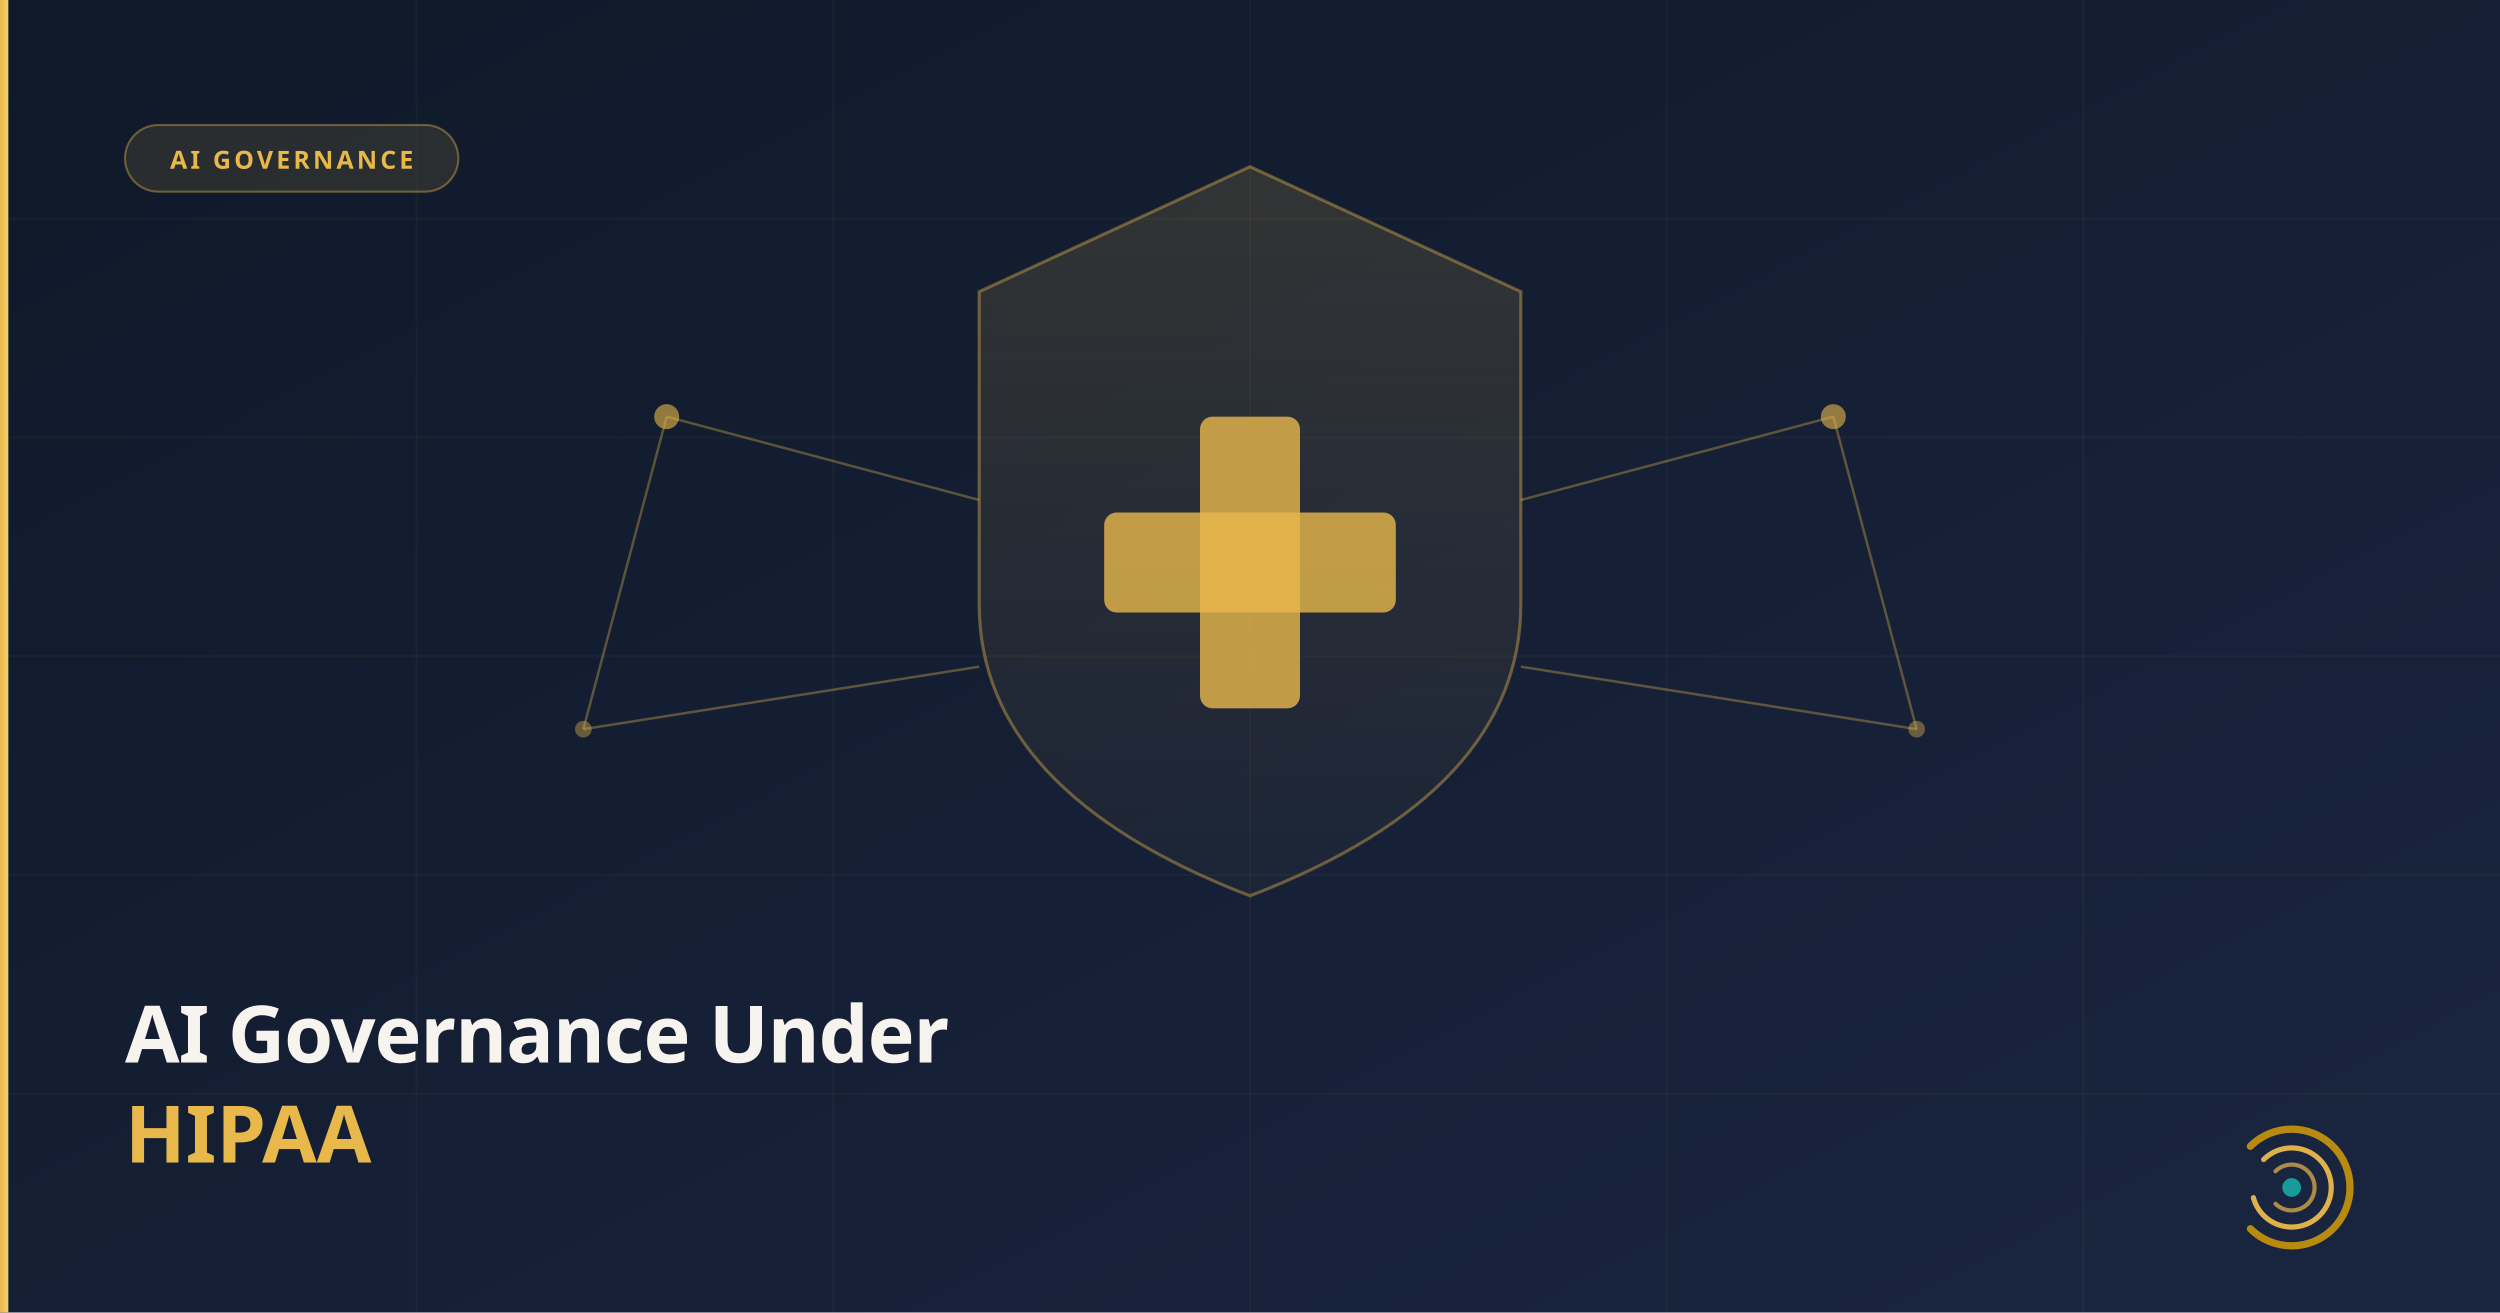
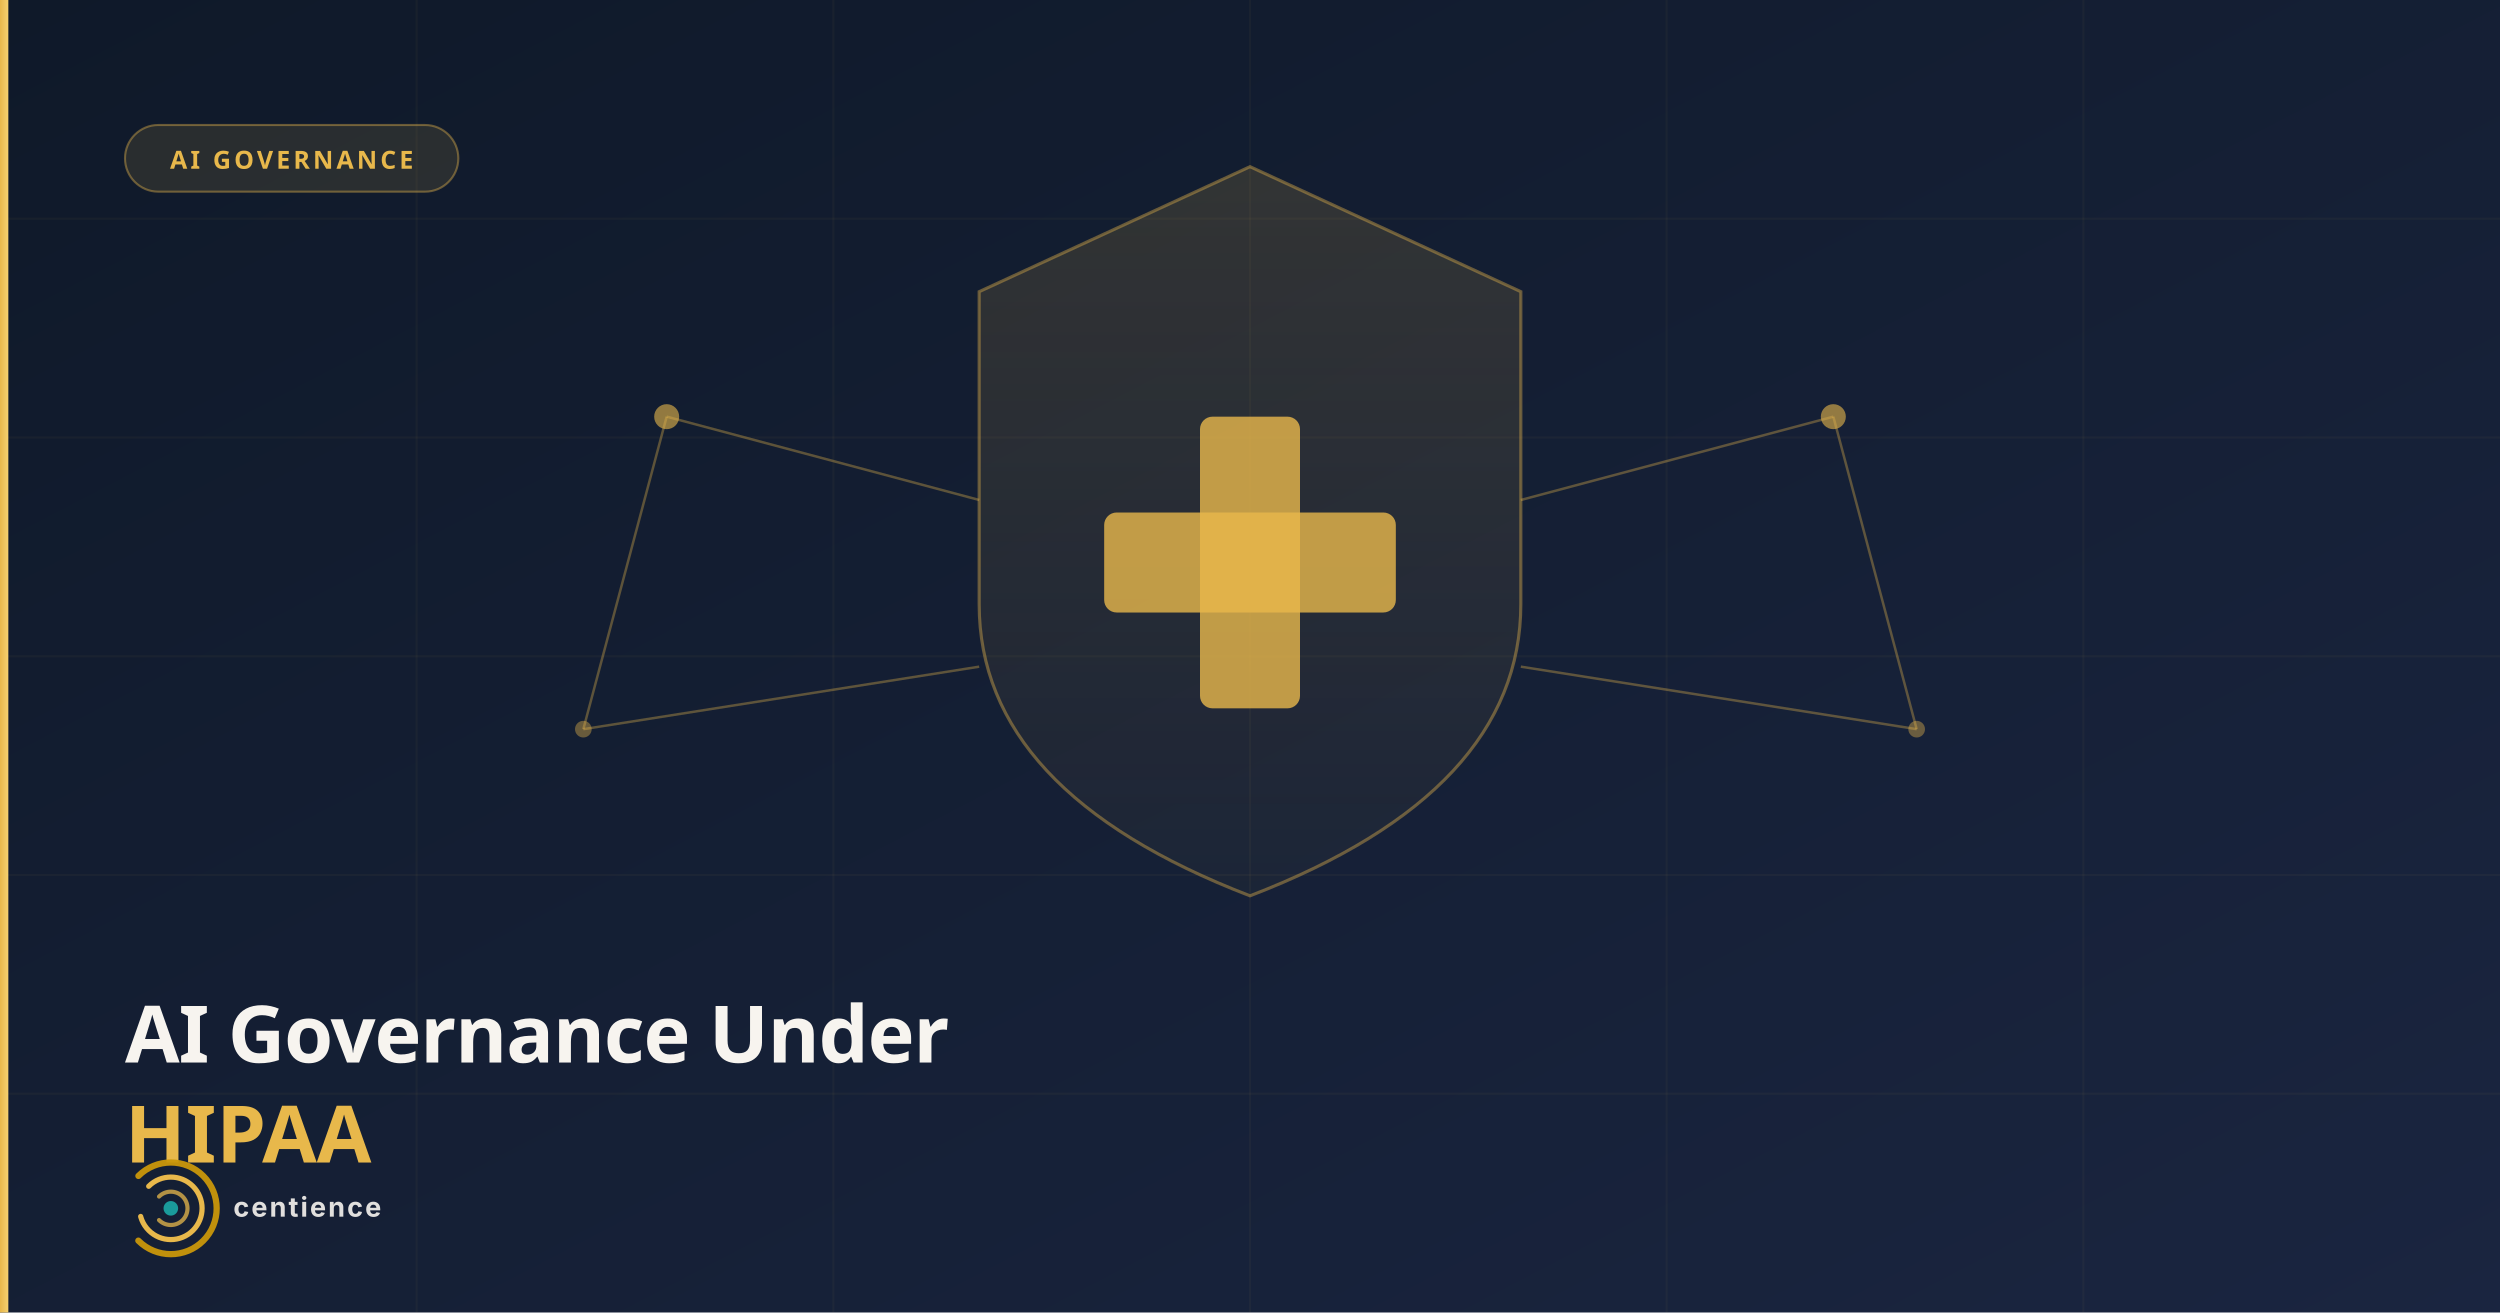
<svg xmlns="http://www.w3.org/2000/svg" viewBox="0 0 1200 630" width="1200" height="630">
  <defs>
    <linearGradient id="bg" x1="0%" y1="0%" x2="100%" y2="100%">
      <stop offset="0%" style="stop-color:#0f1929" />
      <stop offset="100%" style="stop-color:#1a2540" />
    </linearGradient>
    <linearGradient id="gold" x1="0%" y1="0%" x2="100%" y2="0%">
      <stop offset="0%" style="stop-color:#e8b84b" />
      <stop offset="100%" style="stop-color:#f5d070" />
    </linearGradient>
    <linearGradient id="shield-fill" x1="0%" y1="0%" x2="0%" y2="100%">
      <stop offset="0%" style="stop-color:#e8b84b;stop-opacity:0.15" />
      <stop offset="100%" style="stop-color:#e8b84b;stop-opacity:0.03" />
    </linearGradient>
    <filter id="glow">
      <feGaussianBlur stdDeviation="3" result="blur" />
      <feMerge>
        <feMergeNode in="blur" />
        <feMergeNode in="SourceGraphic" />
      </feMerge>
    </filter>
  </defs>
  <rect width="1200" height="630" fill="url(#bg)" />
  <g stroke="#e8b84b" stroke-opacity="0.04" stroke-width="1">
    <line x1="0" y1="105" x2="1200" y2="105" />
    <line x1="0" y1="210" x2="1200" y2="210" />
    <line x1="0" y1="315" x2="1200" y2="315" />
    <line x1="0" y1="420" x2="1200" y2="420" />
    <line x1="0" y1="525" x2="1200" y2="525" />
    <line x1="200" y1="0" x2="200" y2="630" />
    <line x1="400" y1="0" x2="400" y2="630" />
    <line x1="600" y1="0" x2="600" y2="630" />
    <line x1="800" y1="0" x2="800" y2="630" />
    <line x1="1000" y1="0" x2="1000" y2="630" />
  </g>
  <path d="M600 80 L730 140 L730 290 Q730 380 600 430 Q470 380 470 290 L470 140 Z" fill="url(#shield-fill)" stroke="#e8b84b" stroke-width="1.5" stroke-opacity="0.4" />
  <rect x="576" y="200" width="48" height="140" rx="6" fill="#e8b84b" fill-opacity="0.8" />
  <rect x="530" y="246" width="140" height="48" rx="6" fill="#e8b84b" fill-opacity="0.8" />
  <g fill="none" stroke="#e8b84b" stroke-opacity="0.35" stroke-width="1.2">
    <circle cx="320" cy="200" r="6" fill="#e8b84b" fill-opacity="0.6" stroke="none" />
    <circle cx="880" cy="200" r="6" fill="#e8b84b" fill-opacity="0.6" stroke="none" />
    <circle cx="280" cy="350" r="4" fill="#e8b84b" fill-opacity="0.4" stroke="none" />
    <circle cx="920" cy="350" r="4" fill="#e8b84b" fill-opacity="0.4" stroke="none" />
    <line x1="320" y1="200" x2="470" y2="240" />
    <line x1="880" y1="200" x2="730" y2="240" />
    <line x1="280" y1="350" x2="470" y2="320" />
    <line x1="920" y1="350" x2="730" y2="320" />
    <line x1="320" y1="200" x2="280" y2="350" />
    <line x1="880" y1="200" x2="920" y2="350" />
  </g>
  <rect x="0" y="0" width="4" height="630" fill="url(#gold)" />
  <rect x="60" y="60" width="160" height="32" rx="16" fill="#e8b84b" fill-opacity="0.12" stroke="#e8b84b" stroke-opacity="0.4" stroke-width="1" />
  <text x="140" y="81" font-family="system-ui, sans-serif" font-size="12" font-weight="600" fill="#e8b84b" text-anchor="middle" letter-spacing="1.5">AI GOVERNANCE</text>
  <text x="60" y="510" font-family="system-ui, sans-serif" font-size="38" font-weight="700" fill="#f7f4ef" letter-spacing="-0.5">AI Governance Under</text>
  <text x="60" y="558" font-family="system-ui, sans-serif" font-size="38" font-weight="700" fill="#e8b84b">HIPAA</text>
-   <g transform="translate(1100, 570) rotate(-135)">
-     <circle cx="0" cy="0" r="28" fill="none" stroke="#c8960a" stroke-width="3.5" stroke-dasharray="131.9 44" stroke-linecap="round" opacity="0.9" />
-     <circle cx="0" cy="0" r="19" fill="none" stroke="#e8b84b" stroke-width="2.5" stroke-dasharray="99.5 19.9" stroke-linecap="round" opacity="0.95" />
-     <circle cx="0" cy="0" r="11" fill="none" stroke="#e8b84b" stroke-width="2" stroke-dasharray="51.8 17.3" stroke-linecap="round" opacity="0.7" />
-     <circle cx="0" cy="0" r="4.5" fill="#1a9b9b" opacity="1" />
+   <g transform="translate(82, 580) rotate(-135)">
+     <circle cx="0" cy="0" r="22" fill="none" stroke="#c8960a" stroke-width="3" stroke-dasharray="103.7 34.6" stroke-linecap="round" opacity="0.95" />
+     <circle cx="0" cy="0" r="15" fill="none" stroke="#e8b84b" stroke-width="2.5" stroke-dasharray="78.5 15.7" stroke-linecap="round" opacity="1" />
+     <circle cx="0" cy="0" r="8" fill="none" stroke="#e8b84b" stroke-width="2" stroke-dasharray="37.7 12.6" stroke-linecap="round" opacity="0.75" />
+     <circle cx="0" cy="0" r="3.5" fill="#1a9b9b" opacity="1" />
  </g>
+   <text x="112" y="584" font-family="system-ui, -apple-system, sans-serif" font-size="13" font-weight="700" fill="#f7f4ef" letter-spacing="1" opacity="0.9">centience</text>
</svg>
